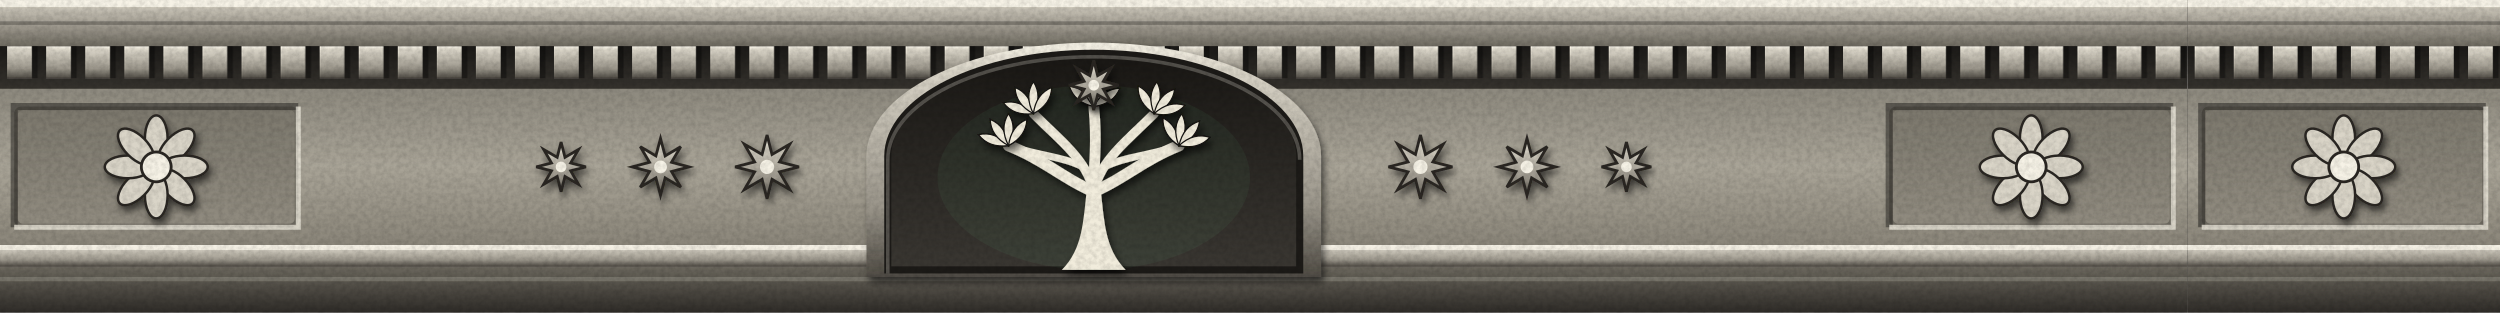
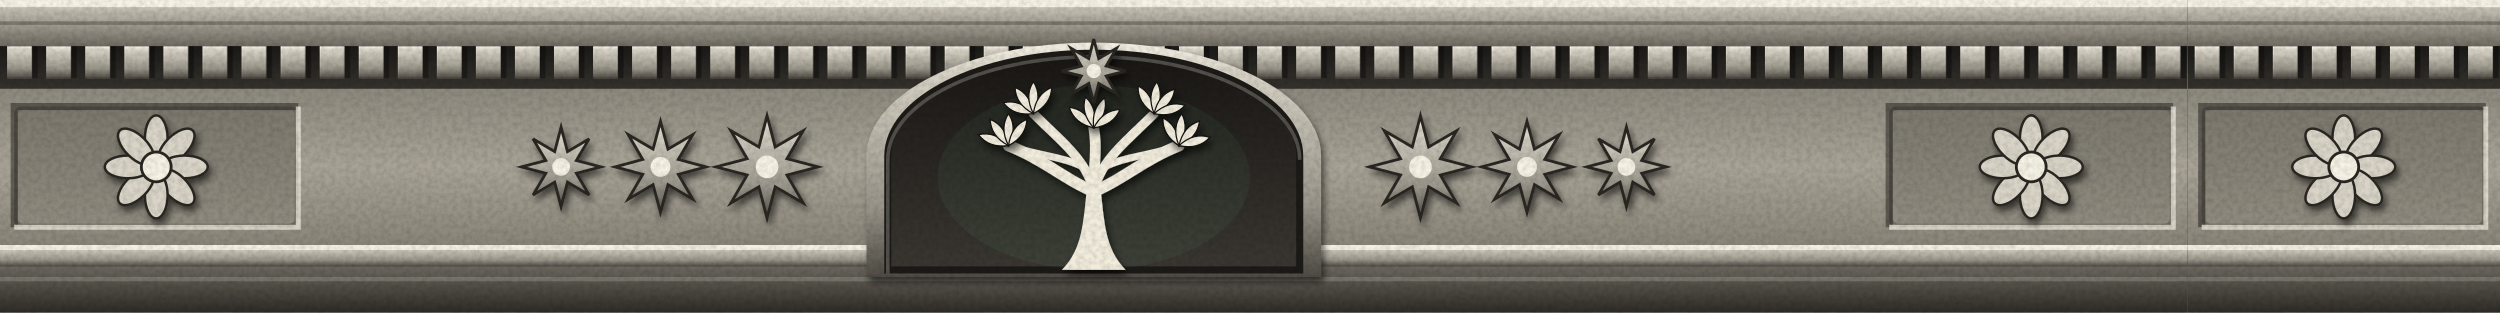
<svg xmlns="http://www.w3.org/2000/svg" width="704" height="88" viewBox="0 0 704 88">
  <defs>
    <linearGradient id="fv" x1="0" y1="0" x2="0" y2="1">
      <stop offset="0" stop-color="#f6f2e6" />
      <stop offset="0.12" stop-color="#d9d4c7" />
      <stop offset="0.7" stop-color="#9a958a" />
      <stop offset="1" stop-color="#4f4b44" />
    </linearGradient>
    <linearGradient id="fh" x1="0" y1="0" x2="1" y2="0">
      <stop offset="0" stop-color="#4f4b44" />
      <stop offset="0.2" stop-color="#9a958a" />
      <stop offset="0.5" stop-color="#d9d4c7" />
      <stop offset="0.8" stop-color="#9a958a" />
      <stop offset="1" stop-color="#4f4b44" />
    </linearGradient>
    <filter id="sh" x="-20%" y="-20%" width="140%" height="150%">
      <feDropShadow dx="1" dy="1.6" stdDeviation="1.4" flood-color="#000" flood-opacity="0.6" />
    </filter>
    <linearGradient id="cor" x1="0" y1="0" x2="0" y2="13" gradientUnits="userSpaceOnUse">
      <stop offset="0" stop-color="#d9d4c7" />
      <stop offset="0.6" stop-color="#9a958a" />
      <stop offset="1" stop-color="#6e6a60" />
    </linearGradient>
    <linearGradient id="castdn" x1="0" y1="13" x2="0" y2="25" gradientUnits="userSpaceOnUse">
      <stop offset="0" stop-color="#000" stop-opacity="0.5" />
      <stop offset="1" stop-color="#000" stop-opacity="0" />
    </linearGradient>
    <linearGradient id="frz" x1="0" y1="25" x2="0" y2="69" gradientUnits="userSpaceOnUse">
      <stop offset="0" stop-color="#8d897e" />
      <stop offset="0.5" stop-color="#a9a497" />
      <stop offset="1" stop-color="#8a8579" />
    </linearGradient>
    <linearGradient id="soff" x1="0" y1="75" x2="0" y2="88" gradientUnits="userSpaceOnUse">
      <stop offset="0" stop-color="#6c685e" />
      <stop offset="1" stop-color="#2e2b27" />
    </linearGradient>
    <linearGradient id="niche" x1="0" y1="12" x2="0" y2="76" gradientUnits="userSpaceOnUse">
      <stop offset="0" stop-color="#171512" />
      <stop offset="1" stop-color="#3a3732" />
    </linearGradient>
    <linearGradient id="pan" x1="0" y1="0" x2="0" y2="1">
      <stop offset="0" stop-color="#7c786d" />
      <stop offset="1" stop-color="#908b7f" />
    </linearGradient>
    <filter id="lsh" x="-20%" y="-20%" width="140%" height="150%">
      <feDropShadow dx="0.8" dy="1.4" stdDeviation="1" flood-color="#000" flood-opacity="0.6" />
    </filter>
    <filter id="gl" filterUnits="userSpaceOnUse" x="0" y="0" width="704" height="88">
      <feTurbulence type="fractalNoise" baseFrequency="0.7" numOctaves="3" seed="7" stitchTiles="stitch" x="0" y="0" width="704" height="88" />
      <feColorMatrix values="0 0 0 0 0  0 0 0 0 0  0 0 0 0 0  0 0 0 0.9 -0.28" />
    </filter>
    <pattern id="dent" width="11" height="9" patternUnits="userSpaceOnUse" x="2" y="13">
      <rect width="7" height="9" fill="url(#fv)" />
      <rect x="7" y="0" width="1.6" height="9" fill="#000" opacity=".35" />
    </pattern>
    <g id="pnl">
      <rect width="80" height="34" rx="2" fill="#6e6a60" />
      <rect x="1" y="1" width="78" height="32" rx="1.5" fill="url(#pan)" />
      <path d="M0 34V0H80" fill="none" stroke="#2a2824" stroke-width="2" opacity=".55" />
      <path d="M80 0V34H0" fill="none" stroke="#f6f2e6" stroke-width="1.4" opacity=".7" />
      <g transform="translate(0 -30)" filter="url(#lsh)">
        <ellipse cx="40" cy="39" rx="3.2" ry="6.5" fill="#d9d4c7" stroke="#2a2824" stroke-width=".7" transform="rotate(0 40 47)" />
        <ellipse cx="40" cy="39" rx="3.2" ry="6.5" fill="#d9d4c7" stroke="#2a2824" stroke-width=".7" transform="rotate(45 40 47)" />
        <ellipse cx="40" cy="39" rx="3.2" ry="6.5" fill="#d9d4c7" stroke="#2a2824" stroke-width=".7" transform="rotate(90 40 47)" />
        <ellipse cx="40" cy="39" rx="3.2" ry="6.5" fill="#d9d4c7" stroke="#2a2824" stroke-width=".7" transform="rotate(135 40 47)" />
        <ellipse cx="40" cy="39" rx="3.2" ry="6.5" fill="#d9d4c7" stroke="#2a2824" stroke-width=".7" transform="rotate(180 40 47)" />
        <ellipse cx="40" cy="39" rx="3.2" ry="6.5" fill="#d9d4c7" stroke="#2a2824" stroke-width=".7" transform="rotate(225 40 47)" />
        <ellipse cx="40" cy="39" rx="3.2" ry="6.5" fill="#d9d4c7" stroke="#2a2824" stroke-width=".7" transform="rotate(270 40 47)" />
        <ellipse cx="40" cy="39" rx="3.2" ry="6.5" fill="#d9d4c7" stroke="#2a2824" stroke-width=".7" transform="rotate(315 40 47)" />
        <circle cx="40" cy="47" r="4.2" fill="#f6f2e6" stroke="#2a2824" stroke-width=".8" />
      </g>
    </g>
  </defs>
  <rect x="0" y="0" width="616" height="88" fill="#35322d" />
  <rect x="0" y="0" width="616" height="13" fill="url(#cor)" />
  <rect x="0" y="0" width="616" height="2" fill="#f6f2e6" />
  <rect x="0" y="6" width="616" height="1" fill="#2a2824" opacity=".35" />
  <rect x="0" y="13" width="616" height="12" fill="url(#castdn)" />
  <rect x="0" y="25" width="616" height="44" fill="url(#frz)" />
  <rect x="0" y="69" width="616" height="6" fill="url(#fv)" />
  <rect x="0" y="69" width="616" height="1.4" fill="#f6f2e6" opacity=".9" />
  <rect x="0" y="75" width="616" height="13" fill="url(#soff)" />
  <rect x="0" y="78" width="616" height="1.2" fill="#f6f2e6" opacity=".18" />
  <rect x="616" y="0" width="88" height="88" fill="#35322d" />
  <rect x="616" y="0" width="88" height="13" fill="url(#cor)" />
  <rect x="616" y="0" width="88" height="2" fill="#f6f2e6" />
  <rect x="616" y="6" width="88" height="1" fill="#2a2824" opacity=".35" />
  <rect x="616" y="13" width="88" height="12" fill="url(#castdn)" />
  <rect x="616" y="25" width="88" height="44" fill="url(#frz)" />
  <rect x="616" y="69" width="88" height="6" fill="url(#fv)" />
  <rect x="616" y="69" width="88" height="1.4" fill="#f6f2e6" opacity=".9" />
  <rect x="616" y="75" width="88" height="13" fill="url(#soff)" />
  <rect x="616" y="78" width="88" height="1.2" fill="#f6f2e6" opacity=".18" />
  <rect x="0" y="13" width="616" height="9" fill="url(#dent)" />
  <rect x="616" y="13" width="88" height="9" fill="url(#dent)" />
  <use href="#pnl" x="620" y="30" />
  <use href="#pnl" x="4" y="30" />
  <use href="#pnl" x="532" y="30" />
  <g filter="url(#lsh)">
    <path d="M244 78V44A64 32 0 0 1 372 44V78Z" fill="url(#fv)" />
  </g>
  <path d="M250 76V44A58 29 0 0 1 366 44V76Z" fill="url(#niche)" stroke="#1c1a17" stroke-width="2" />
  <path d="M250 76V44A58 29 0 0 1 366 44" fill="none" stroke="#f6f2e6" stroke-width="1" opacity=".25" transform="translate(0 1)" />
  <ellipse cx="308" cy="50" rx="44" ry="26" fill="#8fa" opacity=".05" />
  <g filter="url(#lsh)" fill="none" stroke="#f1ecdc" stroke-linecap="round">
    <path d="M299 76C305 70 305 62 306 54H310C311 62 311 70 317 76Z" fill="#f1ecdc" stroke="none" />
    <path d="M308 54C299 50 294 45 284 41" stroke-width="3.2" />
    <path d="M308 54C306 45 299 40 291 32" stroke-width="2.6" />
-     <path d="M308 54C308 46 309 40 308 30" stroke-width="3" />
+     <path d="M308 54C308 46 309 42 308 36" stroke-width="3" />
    <path d="M308 54C310 45 317 40 325 32" stroke-width="2.6" />
    <path d="M308 54C317 50 322 45 332 41" stroke-width="3.2" />
    <path d="M305 47C299 44 293 44 284 41" stroke-width="2" />
    <path d="M311 47C317 44 323 44 332 41" stroke-width="2" />
  </g>
  <g fill="#f1ecdc" stroke="#141210" stroke-width=".35" filter="url(#lsh)">
    <path d="M284 41q-2.6 -5 0 -9q2.6 4 0 9z" transform="rotate(-70 284 41)" />
    <path d="M284 41q-2.6 -5 0 -9q2.6 4 0 9z" transform="rotate(-35 284 41)" />
    <path d="M284 41q-2.6 -5 0 -9q2.6 4 0 9z" transform="rotate(0 284 41)" />
    <path d="M284 41q-2.6 -5 0 -9q2.6 4 0 9z" transform="rotate(35 284 41)" />
    <path d="M291 32q-2.6 -5 0 -9q2.6 4 0 9z" transform="rotate(-70 291 32)" />
    <path d="M291 32q-2.6 -5 0 -9q2.6 4 0 9z" transform="rotate(-35 291 32)" />
    <path d="M291 32q-2.6 -5 0 -9q2.6 4 0 9z" transform="rotate(0 291 32)" />
    <path d="M291 32q-2.6 -5 0 -9q2.6 4 0 9z" transform="rotate(35 291 32)" />
-     <path d="M308 30q-2.6 -5 0 -9q2.6 4 0 9z" transform="rotate(-50 308 30)" />
-     <path d="M308 30q-2.6 -5 0 -9q2.6 4 0 9z" transform="rotate(-15 308 30)" />
-     <path d="M308 30q-2.6 -5 0 -9q2.6 4 0 9z" transform="rotate(20 308 30)" />
-     <path d="M308 30q-2.6 -5 0 -9q2.6 4 0 9z" transform="rotate(55 308 30)" />
+     <path d="M308 36q-2.6 -5 0 -9q2.6 4 0 9z" transform="rotate(-50 308 36)" />
+     <path d="M308 36q-2.6 -5 0 -9q2.6 4 0 9z" transform="rotate(-15 308 36)" />
+     <path d="M308 36q-2.6 -5 0 -9q2.6 4 0 9z" transform="rotate(20 308 36)" />
+     <path d="M308 36q-2.6 -5 0 -9q2.6 4 0 9z" transform="rotate(55 308 36)" />
    <path d="M325 32q-2.6 -5 0 -9q2.6 4 0 9z" transform="rotate(-30 325 32)" />
    <path d="M325 32q-2.6 -5 0 -9q2.6 4 0 9z" transform="rotate(5 325 32)" />
    <path d="M325 32q-2.6 -5 0 -9q2.6 4 0 9z" transform="rotate(40 325 32)" />
    <path d="M325 32q-2.6 -5 0 -9q2.6 4 0 9z" transform="rotate(75 325 32)" />
    <path d="M332 41q-2.6 -5 0 -9q2.6 4 0 9z" transform="rotate(-30 332 41)" />
    <path d="M332 41q-2.6 -5 0 -9q2.6 4 0 9z" transform="rotate(5 332 41)" />
    <path d="M332 41q-2.6 -5 0 -9q2.6 4 0 9z" transform="rotate(40 332 41)" />
    <path d="M332 41q-2.6 -5 0 -9q2.6 4 0 9z" transform="rotate(75 332 41)" />
    <path d="M284 41q-2.6 -5 0 -9q2.6 4 0 9z" transform="rotate(-70 284 41)" />
    <path d="M284 41q-2.6 -5 0 -9q2.6 4 0 9z" transform="rotate(-35 284 41)" />
    <path d="M284 41q-2.6 -5 0 -9q2.6 4 0 9z" transform="rotate(0 284 41)" />
    <path d="M284 41q-2.6 -5 0 -9q2.6 4 0 9z" transform="rotate(35 284 41)" />
    <path d="M332 41q-2.6 -5 0 -9q2.6 4 0 9z" transform="rotate(-30 332 41)" />
    <path d="M332 41q-2.6 -5 0 -9q2.6 4 0 9z" transform="rotate(5 332 41)" />
    <path d="M332 41q-2.6 -5 0 -9q2.6 4 0 9z" transform="rotate(40 332 41)" />
    <path d="M332 41q-2.6 -5 0 -9q2.6 4 0 9z" transform="rotate(75 332 41)" />
  </g>
  <g filter="url(#lsh)">
-     <path d="M308.0,17.0L309.1,21.3L312.9,19.1L310.7,22.9L315.0,24.0L310.7,25.1L312.9,28.9L309.1,26.7L308.0,31.0L306.9,26.7L303.1,28.9L305.3,25.1L301.0,24.0L305.3,22.9L303.1,19.1L306.9,21.3Z" fill="url(#fv)" stroke="#2a2824" stroke-width=".8" />
-     <circle cx="308" cy="24" r="1.5" fill="#f6f2e6" />
+     <path d="M308.0,11.0L309.4,16.5L314.4,13.6L311.5,18.6L317.0,20.0L311.5,21.4L314.4,26.4L309.4,23.5L308.0,29.0L306.6,23.5L301.6,26.4L304.5,21.4L299.0,20.0L304.5,18.6L301.6,13.6L306.6,16.5Z" fill="url(#fv)" stroke="#2a2824" stroke-width=".8" />
+     <circle cx="308" cy="20" r="2.0" fill="#f6f2e6" />
  </g>
  <g filter="url(#lsh)">
-     <path d="M216.0,38.0L217.4,43.5L222.4,40.6L219.5,45.6L225.0,47.0L219.5,48.4L222.4,53.4L217.4,50.5L216.0,56.0L214.6,50.5L209.6,53.4L212.5,48.4L207.0,47.0L212.5,45.6L209.6,40.6L214.6,43.5Z" fill="url(#fv)" stroke="#2a2824" stroke-width=".8" />
-     <circle cx="216" cy="47" r="2.0" fill="#f6f2e6" />
+     <path d="M216.0,32.6L218.3,41.4L226.2,36.8L221.6,44.7L230.4,47.0L221.6,49.3L226.2,57.2L218.3,52.6L216.0,61.4L213.7,52.6L205.8,57.2L210.4,49.3L201.6,47.0L210.4,44.7L205.8,36.8L213.7,41.4Z" fill="url(#fv)" stroke="#2a2824" stroke-width=".8" />
+     <circle cx="216" cy="47" r="3.2" fill="#f6f2e6" />
  </g>
  <g filter="url(#lsh)">
-     <path d="M400.0,38.0L401.4,43.5L406.4,40.6L403.5,45.6L409.0,47.0L403.5,48.4L406.4,53.4L401.4,50.5L400.0,56.0L398.6,50.5L393.6,53.4L396.5,48.4L391.0,47.0L396.5,45.6L393.6,40.6L398.6,43.5Z" fill="url(#fv)" stroke="#2a2824" stroke-width=".8" />
-     <circle cx="400" cy="47" r="2.0" fill="#f6f2e6" />
+     <path d="M400.0,32.6L402.3,41.4L410.2,36.8L405.6,44.7L414.4,47.0L405.6,49.3L410.2,57.2L402.3,52.6L400.0,61.4L397.7,52.6L389.8,57.2L394.4,49.3L385.6,47.0L394.4,44.7L389.8,36.8L397.7,41.4Z" fill="url(#fv)" stroke="#2a2824" stroke-width=".8" />
+     <circle cx="400" cy="47" r="3.2" fill="#f6f2e6" />
  </g>
  <g filter="url(#lsh)">
-     <path d="M186.0,39.0L187.3,43.9L191.7,41.3L189.1,45.7L194.0,47.0L189.1,48.3L191.7,52.7L187.3,50.1L186.0,55.0L184.7,50.1L180.3,52.7L182.9,48.3L178.0,47.0L182.9,45.7L180.3,41.3L184.7,43.9Z" fill="url(#fv)" stroke="#2a2824" stroke-width=".8" />
-     <circle cx="186" cy="47" r="1.8" fill="#f6f2e6" />
+     <path d="M186.0,34.2L188.1,42.0L195.1,37.9L191.0,44.9L198.8,47.0L191.0,49.1L195.1,56.1L188.1,52.0L186.0,59.8L183.9,52.0L176.9,56.1L181.0,49.1L173.2,47.0L181.0,44.9L176.9,37.9L183.9,42.0Z" fill="url(#fv)" stroke="#2a2824" stroke-width=".8" />
+     <circle cx="186" cy="47" r="2.8" fill="#f6f2e6" />
  </g>
  <g filter="url(#lsh)">
-     <path d="M430.0,39.0L431.3,43.9L435.7,41.3L433.1,45.7L438.0,47.0L433.1,48.3L435.7,52.7L431.3,50.1L430.0,55.0L428.7,50.1L424.3,52.7L426.9,48.3L422.0,47.0L426.9,45.7L424.3,41.3L428.7,43.9Z" fill="url(#fv)" stroke="#2a2824" stroke-width=".8" />
-     <circle cx="430" cy="47" r="1.8" fill="#f6f2e6" />
+     <path d="M430.0,34.2L432.1,42.0L439.1,37.9L435.0,44.9L442.8,47.0L435.0,49.1L439.1,56.1L432.1,52.0L430.0,59.8L427.9,52.0L420.9,56.1L425.0,49.1L417.2,47.0L425.0,44.9L420.9,37.9L427.9,42.0Z" fill="url(#fv)" stroke="#2a2824" stroke-width=".8" />
+     <circle cx="430" cy="47" r="2.8" fill="#f6f2e6" />
  </g>
  <g filter="url(#lsh)">
-     <path d="M158.0,40.0L159.1,44.3L162.9,42.1L160.7,45.9L165.0,47.0L160.7,48.1L162.9,51.9L159.1,49.7L158.0,54.0L156.9,49.7L153.1,51.9L155.3,48.1L151.0,47.0L155.3,45.9L153.1,42.1L156.9,44.3Z" fill="url(#fv)" stroke="#2a2824" stroke-width=".8" />
-     <circle cx="158" cy="47" r="1.5" fill="#f6f2e6" />
+     <path d="M158.0,35.8L159.8,42.7L165.9,39.1L162.3,45.2L169.2,47.0L162.3,48.8L165.9,54.9L159.8,51.3L158.0,58.2L156.2,51.3L150.1,54.9L153.7,48.8L146.8,47.0L153.7,45.2L150.1,39.1L156.2,42.7Z" fill="url(#fv)" stroke="#2a2824" stroke-width=".8" />
+     <circle cx="158" cy="47" r="2.5" fill="#f6f2e6" />
  </g>
  <g filter="url(#lsh)">
-     <path d="M458.0,40.0L459.1,44.3L462.9,42.1L460.7,45.9L465.0,47.0L460.7,48.1L462.9,51.9L459.1,49.7L458.0,54.0L456.9,49.7L453.1,51.9L455.3,48.1L451.0,47.0L455.3,45.9L453.1,42.1L456.9,44.3Z" fill="url(#fv)" stroke="#2a2824" stroke-width=".8" />
-     <circle cx="458" cy="47" r="1.5" fill="#f6f2e6" />
+     <path d="M458.0,35.8L459.8,42.7L465.9,39.1L462.3,45.2L469.2,47.0L462.3,48.8L465.9,54.9L459.8,51.3L458.0,58.2L456.2,51.3L450.1,54.9L453.7,48.8L446.8,47.0L453.7,45.2L450.1,39.1L456.2,42.7Z" fill="url(#fv)" stroke="#2a2824" stroke-width=".8" />
+     <circle cx="458" cy="47" r="2.5" fill="#f6f2e6" />
  </g>
  <rect x="0" y="0" width="704" height="88" filter="url(#gl)" opacity=".22" />
</svg>
